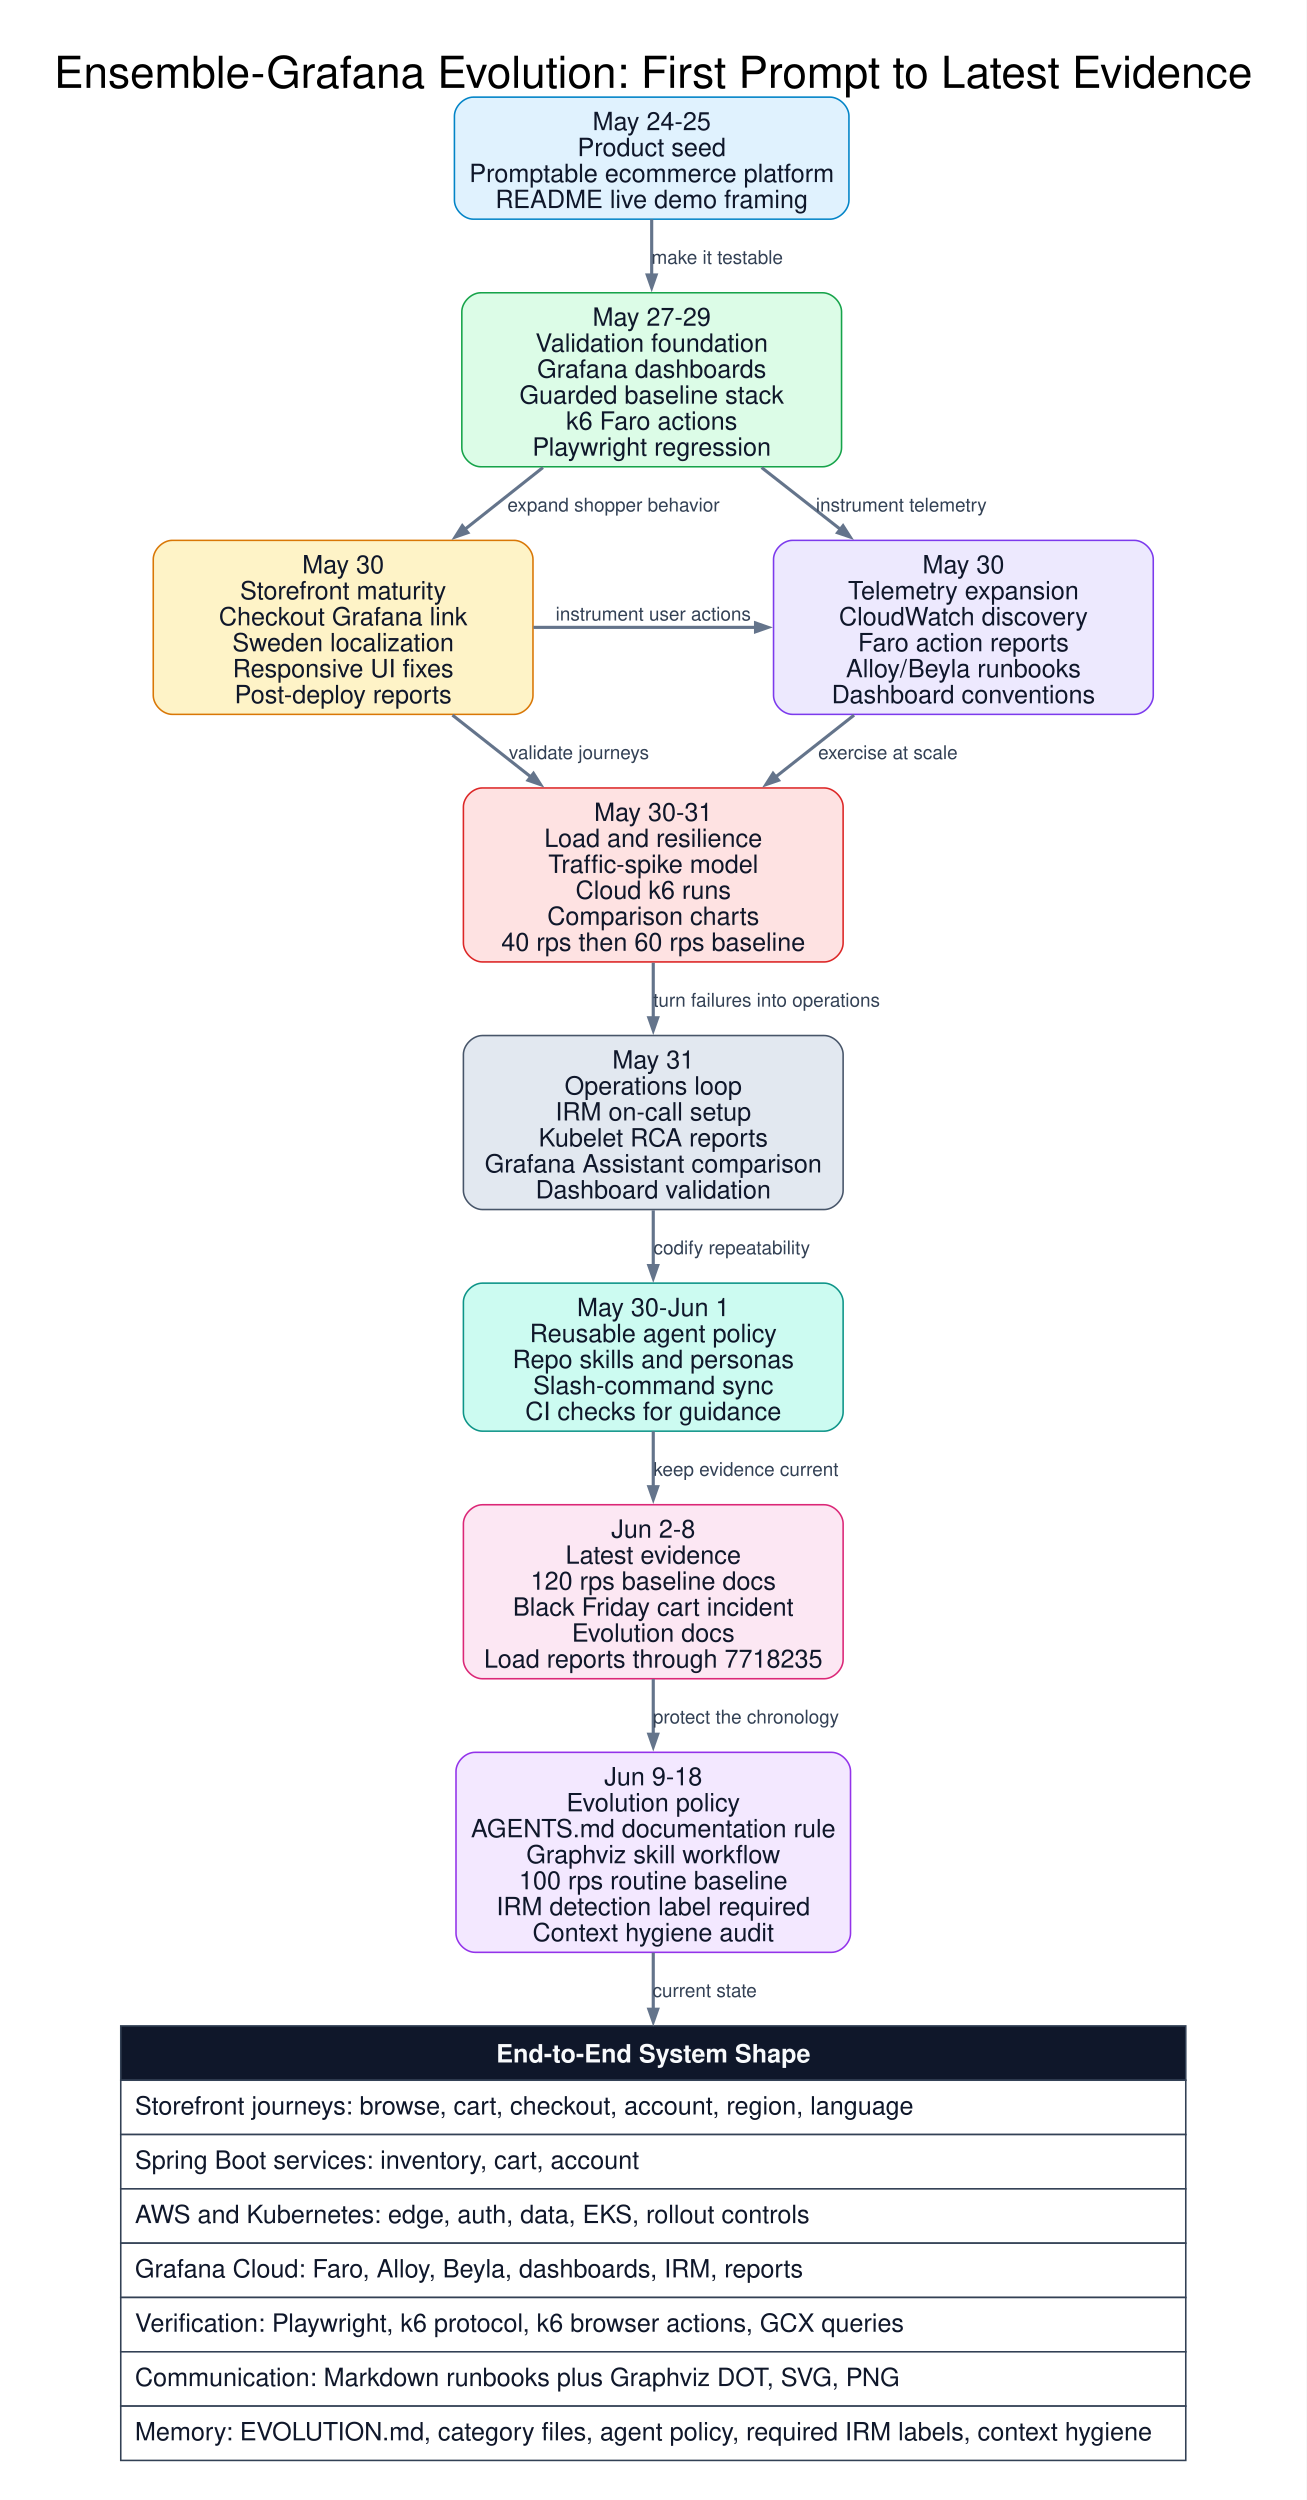
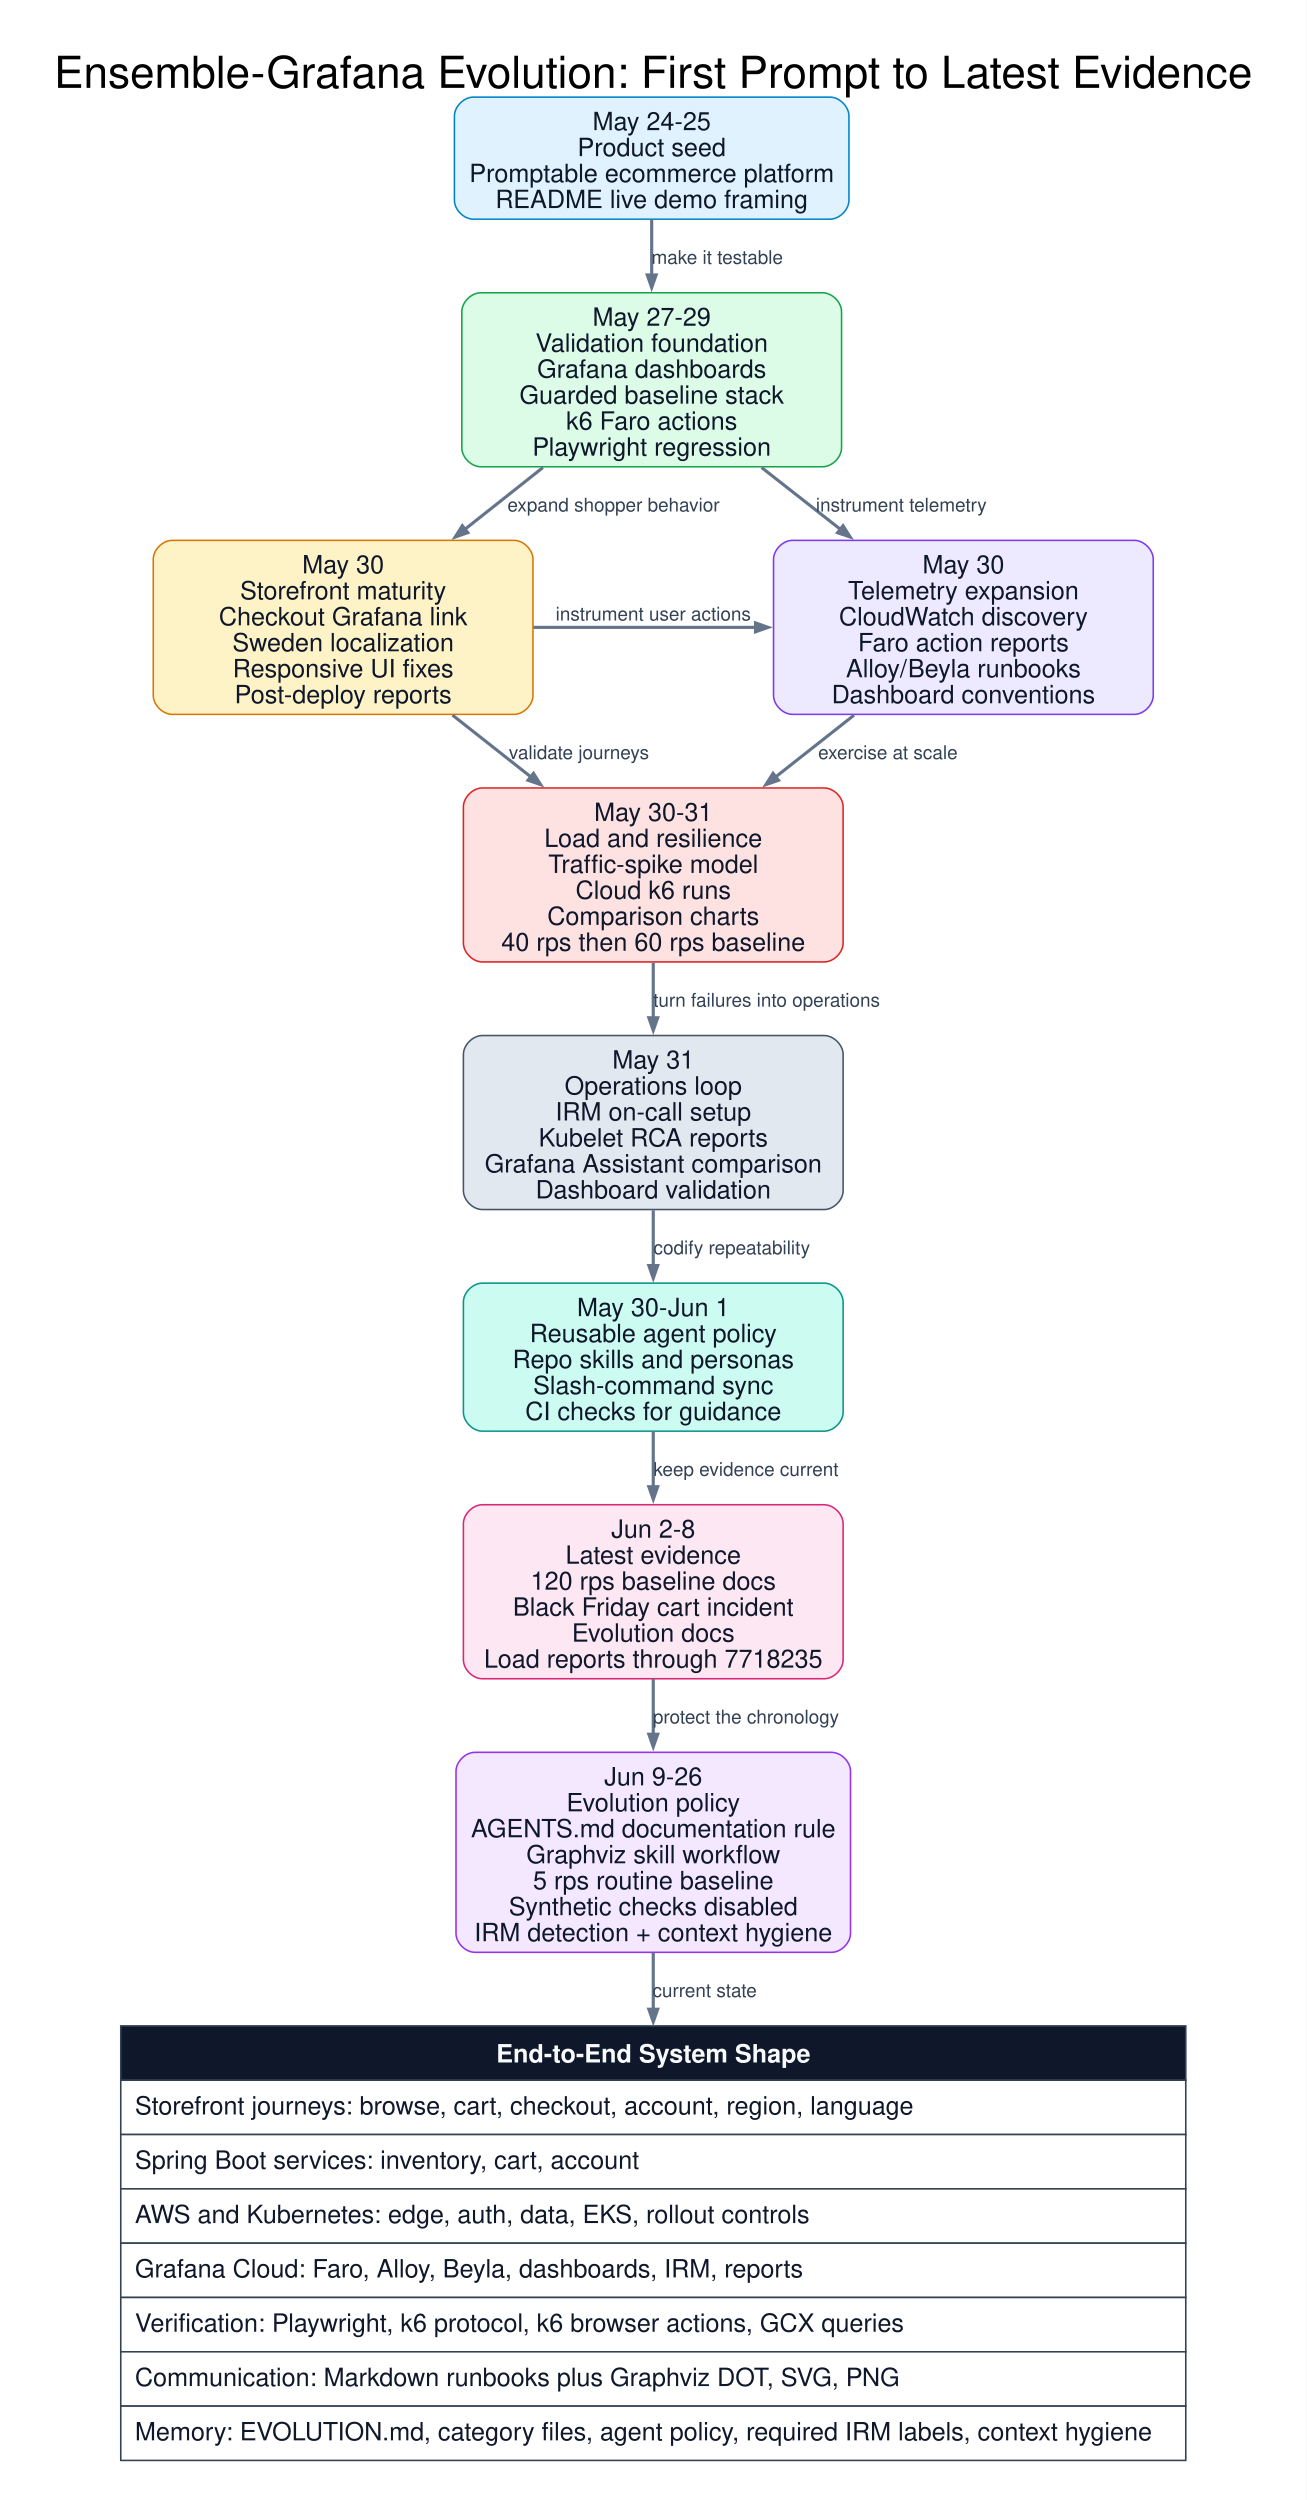
<svg xmlns="http://www.w3.org/2000/svg" width="830pt" height="1588pt" viewBox="0.00 0.00 830.00 1588.00">
  <g id="graph0" class="graph" transform="scale(1 1) rotate(0) translate(25.2 1562.86)">
    <polygon fill="#ffffff" stroke="none" points="-25.2,25.2 -25.2,-1562.86 804.7,-1562.86 804.7,25.2 -25.2,25.2" />
    <text xml:space="preserve" text-anchor="middle" x="389.75" y="-1507.06" font-family="Helvetica,sans-Serif" font-size="28.00">Ensemble-Grafana Evolution: First Prompt to Latest Evidence</text>
    <g id="node1" class="node">
      <path fill="#e0f2fe" stroke="#0284c7" d="M502.05,-1501.16C502.05,-1501.16 275.45,-1501.16 275.45,-1501.16 269.45,-1501.16 263.45,-1495.16 263.45,-1489.16 263.45,-1489.16 263.45,-1435.64 263.45,-1435.64 263.45,-1429.64 269.45,-1423.64 275.45,-1423.64 275.45,-1423.64 502.05,-1423.64 502.05,-1423.64 508.05,-1423.64 514.05,-1429.64 514.05,-1435.64 514.05,-1435.64 514.05,-1489.16 514.05,-1489.16 514.05,-1495.16 508.05,-1501.16 502.05,-1501.16" />
      <text xml:space="preserve" text-anchor="middle" x="388.75" y="-1480.2" font-family="Helvetica,sans-Serif" font-size="16.00" fill="#0f172a">May 24-25</text>
      <text xml:space="preserve" text-anchor="middle" x="388.75" y="-1463.7" font-family="Helvetica,sans-Serif" font-size="16.00" fill="#0f172a">Product seed</text>
      <text xml:space="preserve" text-anchor="middle" x="388.75" y="-1447.2" font-family="Helvetica,sans-Serif" font-size="16.00" fill="#0f172a">Promptable ecommerce platform</text>
      <text xml:space="preserve" text-anchor="middle" x="388.75" y="-1430.7" font-family="Helvetica,sans-Serif" font-size="16.00" fill="#0f172a">README live demo framing</text>
    </g>
    <g id="node2" class="node">
      <path fill="#dcfce7" stroke="#16a34a" d="M497.35,-1376.89C497.35,-1376.89 280.15,-1376.89 280.15,-1376.89 274.15,-1376.89 268.15,-1370.89 268.15,-1364.89 268.15,-1364.89 268.15,-1278.37 268.15,-1278.37 268.15,-1272.37 274.15,-1266.37 280.15,-1266.37 280.15,-1266.37 497.35,-1266.37 497.35,-1266.37 503.35,-1266.37 509.35,-1272.37 509.35,-1278.37 509.35,-1278.37 509.35,-1364.89 509.35,-1364.89 509.35,-1370.89 503.35,-1376.89 497.35,-1376.89" />
      <text xml:space="preserve" text-anchor="middle" x="388.75" y="-1355.93" font-family="Helvetica,sans-Serif" font-size="16.00" fill="#0f172a">May 27-29</text>
      <text xml:space="preserve" text-anchor="middle" x="388.75" y="-1339.43" font-family="Helvetica,sans-Serif" font-size="16.00" fill="#0f172a">Validation foundation</text>
      <text xml:space="preserve" text-anchor="middle" x="388.75" y="-1322.93" font-family="Helvetica,sans-Serif" font-size="16.00" fill="#0f172a">Grafana dashboards</text>
      <text xml:space="preserve" text-anchor="middle" x="388.75" y="-1306.43" font-family="Helvetica,sans-Serif" font-size="16.00" fill="#0f172a">Guarded baseline stack</text>
      <text xml:space="preserve" text-anchor="middle" x="388.75" y="-1289.93" font-family="Helvetica,sans-Serif" font-size="16.00" fill="#0f172a">k6 Faro actions</text>
      <text xml:space="preserve" text-anchor="middle" x="388.75" y="-1273.43" font-family="Helvetica,sans-Serif" font-size="16.00" fill="#0f172a">Playwright regression</text>
    </g>
    <g id="edge1" class="edge">
      <path fill="none" stroke="#64748b" stroke-width="2" d="M388.75,-1423.48C388.75,-1412.43 388.75,-1400.03 388.75,-1387.81" />
      <polygon fill="#64748b" stroke="#64748b" stroke-width="2" points="391.55,-1388.18 388.75,-1380.18 385.95,-1388.18 391.55,-1388.18" />
      <text xml:space="preserve" text-anchor="middle" x="430.38" y="-1395.24" font-family="Helvetica,sans-Serif" font-size="12.00" fill="#334155">make it testable</text>
    </g>
    <g id="node3" class="node">
      <path fill="#fef3c7" stroke="#d97706" d="M301.35,-1219.62C301.35,-1219.62 84.15,-1219.62 84.15,-1219.62 78.15,-1219.62 72.15,-1213.62 72.15,-1207.62 72.15,-1207.62 72.15,-1121.1 72.15,-1121.1 72.15,-1115.1 78.15,-1109.1 84.15,-1109.1 84.15,-1109.1 301.35,-1109.1 301.35,-1109.1 307.35,-1109.1 313.35,-1115.1 313.35,-1121.1 313.35,-1121.1 313.35,-1207.62 313.35,-1207.62 313.35,-1213.62 307.35,-1219.62 301.35,-1219.62" />
      <text xml:space="preserve" text-anchor="middle" x="192.75" y="-1198.66" font-family="Helvetica,sans-Serif" font-size="16.00" fill="#0f172a">May 30</text>
      <text xml:space="preserve" text-anchor="middle" x="192.75" y="-1182.16" font-family="Helvetica,sans-Serif" font-size="16.00" fill="#0f172a">Storefront maturity</text>
      <text xml:space="preserve" text-anchor="middle" x="192.75" y="-1165.66" font-family="Helvetica,sans-Serif" font-size="16.00" fill="#0f172a">Checkout Grafana link</text>
      <text xml:space="preserve" text-anchor="middle" x="192.75" y="-1149.16" font-family="Helvetica,sans-Serif" font-size="16.00" fill="#0f172a">Sweden localization</text>
      <text xml:space="preserve" text-anchor="middle" x="192.75" y="-1132.66" font-family="Helvetica,sans-Serif" font-size="16.00" fill="#0f172a">Responsive UI fixes</text>
      <text xml:space="preserve" text-anchor="middle" x="192.75" y="-1116.16" font-family="Helvetica,sans-Serif" font-size="16.00" fill="#0f172a">Post-deploy reports</text>
    </g>
    <g id="edge2" class="edge">
      <path fill="none" stroke="#64748b" stroke-width="2" d="M319.65,-1265.89C303.6,-1253.17 286.41,-1239.56 270.04,-1226.59" />
      <polygon fill="#64748b" stroke="#64748b" stroke-width="2" points="271.94,-1224.52 263.93,-1221.75 268.46,-1228.91 271.94,-1224.52" />
      <text xml:space="preserve" text-anchor="middle" x="364.5" y="-1237.97" font-family="Helvetica,sans-Serif" font-size="12.00" fill="#334155">expand shopper behavior</text>
    </g>
    <g id="node4" class="node">
      <path fill="#ede9fe" stroke="#7c3aed" d="M695.35,-1219.62C695.35,-1219.62 478.15,-1219.62 478.15,-1219.62 472.15,-1219.62 466.15,-1213.62 466.15,-1207.62 466.15,-1207.62 466.15,-1121.1 466.15,-1121.1 466.15,-1115.1 472.15,-1109.1 478.15,-1109.1 478.15,-1109.1 695.35,-1109.1 695.35,-1109.1 701.35,-1109.1 707.35,-1115.1 707.35,-1121.1 707.35,-1121.1 707.35,-1207.62 707.35,-1207.62 707.35,-1213.62 701.35,-1219.62 695.35,-1219.62" />
      <text xml:space="preserve" text-anchor="middle" x="586.75" y="-1198.66" font-family="Helvetica,sans-Serif" font-size="16.00" fill="#0f172a">May 30</text>
      <text xml:space="preserve" text-anchor="middle" x="586.75" y="-1182.16" font-family="Helvetica,sans-Serif" font-size="16.00" fill="#0f172a">Telemetry expansion</text>
      <text xml:space="preserve" text-anchor="middle" x="586.75" y="-1165.66" font-family="Helvetica,sans-Serif" font-size="16.00" fill="#0f172a">CloudWatch discovery</text>
      <text xml:space="preserve" text-anchor="middle" x="586.75" y="-1149.16" font-family="Helvetica,sans-Serif" font-size="16.00" fill="#0f172a">Faro action reports</text>
      <text xml:space="preserve" text-anchor="middle" x="586.75" y="-1132.66" font-family="Helvetica,sans-Serif" font-size="16.00" fill="#0f172a">Alloy/Beyla runbooks</text>
      <text xml:space="preserve" text-anchor="middle" x="586.75" y="-1116.16" font-family="Helvetica,sans-Serif" font-size="16.00" fill="#0f172a">Dashboard conventions</text>
    </g>
    <g id="edge3" class="edge">
      <path fill="none" stroke="#64748b" stroke-width="2" d="M458.56,-1265.89C474.77,-1253.17 492.13,-1239.56 508.67,-1226.59" />
      <polygon fill="#64748b" stroke="#64748b" stroke-width="2" points="510.29,-1228.88 514.86,-1221.74 506.83,-1224.47 510.29,-1228.88" />
      <text xml:space="preserve" text-anchor="middle" x="547.31" y="-1237.97" font-family="Helvetica,sans-Serif" font-size="12.00" fill="#334155">instrument telemetry</text>
    </g>
    <g id="edge4" class="edge">
      <path fill="none" stroke="#64748b" stroke-width="2" d="M313.64,-1164.36C358.35,-1164.36 409.24,-1164.36 454.88,-1164.36" />
      <polygon fill="#64748b" stroke="#64748b" stroke-width="2" points="454.72,-1167.16 462.72,-1164.36 454.72,-1161.56 454.72,-1167.16" />
      <text xml:space="preserve" text-anchor="middle" x="389.75" y="-1168.71" font-family="Helvetica,sans-Serif" font-size="12.00" fill="#334155">instrument user actions</text>
    </g>
    <g id="node5" class="node">
      <path fill="#fee2e2" stroke="#dc2626" d="M498.35,-1062.35C498.35,-1062.35 281.15,-1062.35 281.15,-1062.35 275.15,-1062.35 269.15,-1056.35 269.15,-1050.35 269.15,-1050.35 269.15,-963.83 269.15,-963.83 269.15,-957.83 275.15,-951.83 281.15,-951.83 281.15,-951.83 498.35,-951.83 498.35,-951.83 504.35,-951.83 510.35,-957.83 510.35,-963.83 510.35,-963.83 510.35,-1050.35 510.35,-1050.35 510.35,-1056.35 504.35,-1062.35 498.35,-1062.35" />
      <text xml:space="preserve" text-anchor="middle" x="389.75" y="-1041.39" font-family="Helvetica,sans-Serif" font-size="16.00" fill="#0f172a">May 30-31</text>
      <text xml:space="preserve" text-anchor="middle" x="389.75" y="-1024.89" font-family="Helvetica,sans-Serif" font-size="16.00" fill="#0f172a">Load and resilience</text>
      <text xml:space="preserve" text-anchor="middle" x="389.75" y="-1008.39" font-family="Helvetica,sans-Serif" font-size="16.00" fill="#0f172a">Traffic-spike model</text>
      <text xml:space="preserve" text-anchor="middle" x="389.75" y="-991.89" font-family="Helvetica,sans-Serif" font-size="16.00" fill="#0f172a">Cloud k6 runs</text>
      <text xml:space="preserve" text-anchor="middle" x="389.75" y="-975.39" font-family="Helvetica,sans-Serif" font-size="16.00" fill="#0f172a">Comparison charts</text>
      <text xml:space="preserve" text-anchor="middle" x="389.75" y="-958.89" font-family="Helvetica,sans-Serif" font-size="16.00" fill="#0f172a">40 rps then 60 rps baseline</text>
    </g>
    <g id="edge6" class="edge">
      <path fill="none" stroke="#64748b" stroke-width="2" d="M262.2,-1108.62C278.34,-1095.9 295.61,-1082.29 312.07,-1069.32" />
      <polygon fill="#64748b" stroke="#64748b" stroke-width="2" points="313.66,-1071.62 318.21,-1064.47 310.2,-1067.23 313.66,-1071.62" />
      <text xml:space="preserve" text-anchor="middle" x="342.53" y="-1080.7" font-family="Helvetica,sans-Serif" font-size="12.00" fill="#334155">validate journeys</text>
    </g>
    <g id="edge5" class="edge">
      <path fill="none" stroke="#64748b" stroke-width="2" d="M517.3,-1108.62C501.16,-1095.9 483.89,-1082.29 467.43,-1069.32" />
      <polygon fill="#64748b" stroke="#64748b" stroke-width="2" points="469.3,-1067.23 461.29,-1064.47 465.84,-1071.62 469.3,-1067.23" />
      <text xml:space="preserve" text-anchor="middle" x="538.78" y="-1080.7" font-family="Helvetica,sans-Serif" font-size="12.00" fill="#334155">exercise at scale</text>
    </g>
    <g id="node6" class="node">
      <path fill="#e2e8f0" stroke="#475569" d="M498.35,-905.08C498.35,-905.08 281.15,-905.08 281.15,-905.08 275.15,-905.08 269.15,-899.08 269.15,-893.08 269.15,-893.08 269.15,-806.56 269.15,-806.56 269.15,-800.56 275.15,-794.56 281.15,-794.56 281.15,-794.56 498.35,-794.56 498.35,-794.56 504.35,-794.56 510.35,-800.56 510.35,-806.56 510.35,-806.56 510.35,-893.08 510.35,-893.08 510.35,-899.08 504.35,-905.08 498.35,-905.08" />
      <text xml:space="preserve" text-anchor="middle" x="389.75" y="-884.12" font-family="Helvetica,sans-Serif" font-size="16.00" fill="#0f172a">May 31</text>
      <text xml:space="preserve" text-anchor="middle" x="389.75" y="-867.62" font-family="Helvetica,sans-Serif" font-size="16.00" fill="#0f172a">Operations loop</text>
      <text xml:space="preserve" text-anchor="middle" x="389.75" y="-851.12" font-family="Helvetica,sans-Serif" font-size="16.00" fill="#0f172a">IRM on-call setup</text>
      <text xml:space="preserve" text-anchor="middle" x="389.75" y="-834.62" font-family="Helvetica,sans-Serif" font-size="16.00" fill="#0f172a">Kubelet RCA reports</text>
      <text xml:space="preserve" text-anchor="middle" x="389.75" y="-818.12" font-family="Helvetica,sans-Serif" font-size="16.00" fill="#0f172a">Grafana Assistant comparison</text>
      <text xml:space="preserve" text-anchor="middle" x="389.75" y="-801.62" font-family="Helvetica,sans-Serif" font-size="16.00" fill="#0f172a">Dashboard validation</text>
    </g>
    <g id="edge7" class="edge">
      <path fill="none" stroke="#64748b" stroke-width="2" d="M389.75,-951.35C389.75,-940.03 389.75,-928.01 389.75,-916.35" />
      <polygon fill="#64748b" stroke="#64748b" stroke-width="2" points="392.55,-916.36 389.75,-908.36 386.95,-916.36 392.55,-916.36" />
      <text xml:space="preserve" text-anchor="middle" x="461.75" y="-923.43" font-family="Helvetica,sans-Serif" font-size="12.00" fill="#334155">turn failures into operations</text>
    </g>
    <g id="node7" class="node">
      <path fill="#ccfbf1" stroke="#0d9488" d="M498.35,-747.81C498.35,-747.81 281.15,-747.81 281.15,-747.81 275.15,-747.81 269.15,-741.81 269.15,-735.81 269.15,-735.81 269.15,-665.79 269.15,-665.79 269.15,-659.79 275.15,-653.79 281.15,-653.79 281.15,-653.79 498.35,-653.79 498.35,-653.79 504.35,-653.79 510.35,-659.79 510.35,-665.79 510.35,-665.79 510.35,-735.81 510.35,-735.81 510.35,-741.81 504.35,-747.81 498.35,-747.81" />
      <text xml:space="preserve" text-anchor="middle" x="389.75" y="-726.85" font-family="Helvetica,sans-Serif" font-size="16.00" fill="#0f172a">May 30-Jun 1</text>
      <text xml:space="preserve" text-anchor="middle" x="389.75" y="-710.35" font-family="Helvetica,sans-Serif" font-size="16.00" fill="#0f172a">Reusable agent policy</text>
      <text xml:space="preserve" text-anchor="middle" x="389.75" y="-693.85" font-family="Helvetica,sans-Serif" font-size="16.00" fill="#0f172a">Repo skills and personas</text>
      <text xml:space="preserve" text-anchor="middle" x="389.75" y="-677.35" font-family="Helvetica,sans-Serif" font-size="16.00" fill="#0f172a">Slash-command sync</text>
      <text xml:space="preserve" text-anchor="middle" x="389.75" y="-660.85" font-family="Helvetica,sans-Serif" font-size="16.00" fill="#0f172a">CI checks for guidance</text>
    </g>
    <g id="edge8" class="edge">
      <path fill="none" stroke="#64748b" stroke-width="2" d="M389.75,-794.08C389.75,-782.57 389.75,-770.4 389.75,-758.81" />
      <polygon fill="#64748b" stroke="#64748b" stroke-width="2" points="392.55,-758.95 389.75,-750.95 386.95,-758.95 392.55,-758.95" />
      <text xml:space="preserve" text-anchor="middle" x="439.62" y="-766.16" font-family="Helvetica,sans-Serif" font-size="12.00" fill="#334155">codify repeatability</text>
    </g>
    <g id="node8" class="node">
      <path fill="#fce7f3" stroke="#db2777" d="M498.35,-607.04C498.35,-607.04 281.15,-607.04 281.15,-607.04 275.15,-607.04 269.15,-601.04 269.15,-595.04 269.15,-595.04 269.15,-508.52 269.15,-508.52 269.15,-502.52 275.15,-496.52 281.15,-496.52 281.15,-496.52 498.35,-496.52 498.35,-496.52 504.35,-496.52 510.35,-502.52 510.35,-508.52 510.35,-508.52 510.35,-595.04 510.35,-595.04 510.35,-601.04 504.35,-607.04 498.35,-607.04" />
      <text xml:space="preserve" text-anchor="middle" x="389.75" y="-586.08" font-family="Helvetica,sans-Serif" font-size="16.00" fill="#0f172a">Jun 2-8</text>
      <text xml:space="preserve" text-anchor="middle" x="389.75" y="-569.58" font-family="Helvetica,sans-Serif" font-size="16.00" fill="#0f172a">Latest evidence</text>
      <text xml:space="preserve" text-anchor="middle" x="389.75" y="-553.08" font-family="Helvetica,sans-Serif" font-size="16.00" fill="#0f172a">120 rps baseline docs</text>
      <text xml:space="preserve" text-anchor="middle" x="389.75" y="-536.58" font-family="Helvetica,sans-Serif" font-size="16.00" fill="#0f172a">Black Friday cart incident</text>
      <text xml:space="preserve" text-anchor="middle" x="389.75" y="-520.08" font-family="Helvetica,sans-Serif" font-size="16.00" fill="#0f172a">Evolution docs</text>
      <text xml:space="preserve" text-anchor="middle" x="389.75" y="-503.58" font-family="Helvetica,sans-Serif" font-size="16.00" fill="#0f172a">Load reports through 7718235</text>
    </g>
    <g id="edge9" class="edge">
      <path fill="none" stroke="#64748b" stroke-width="2" d="M389.75,-653.69C389.75,-642.47 389.75,-630.25 389.75,-618.33" />
      <polygon fill="#64748b" stroke="#64748b" stroke-width="2" points="392.55,-618.51 389.75,-610.51 386.95,-618.51 392.55,-618.51" />
      <text xml:space="preserve" text-anchor="middle" x="448.62" y="-625.39" font-family="Helvetica,sans-Serif" font-size="12.00" fill="#334155">keep evidence current</text>
    </g>
    <g id="node9" class="node">
      <path fill="#f3e8ff" stroke="#9333ea" d="M503.05,-449.77C503.05,-449.77 276.45,-449.77 276.45,-449.77 270.45,-449.77 264.45,-443.77 264.45,-437.77 264.45,-437.77 264.45,-334.75 264.45,-334.75 264.45,-328.75 270.45,-322.75 276.45,-322.75 276.45,-322.75 503.05,-322.75 503.05,-322.75 509.05,-322.75 515.05,-328.75 515.05,-334.75 515.05,-334.75 515.05,-437.77 515.05,-437.77 515.05,-443.77 509.05,-449.77 503.05,-449.77" />
-       <text xml:space="preserve" text-anchor="middle" x="389.75" y="-428.81" font-family="Helvetica,sans-Serif" font-size="16.00" fill="#0f172a">Jun 9-18</text>
+       <text xml:space="preserve" text-anchor="middle" x="389.75" y="-428.81" font-family="Helvetica,sans-Serif" font-size="16.00" fill="#0f172a">Jun 9-26</text>
      <text xml:space="preserve" text-anchor="middle" x="389.75" y="-412.31" font-family="Helvetica,sans-Serif" font-size="16.00" fill="#0f172a">Evolution policy</text>
      <text xml:space="preserve" text-anchor="middle" x="389.75" y="-395.81" font-family="Helvetica,sans-Serif" font-size="16.00" fill="#0f172a">AGENTS.md documentation rule</text>
      <text xml:space="preserve" text-anchor="middle" x="389.75" y="-379.31" font-family="Helvetica,sans-Serif" font-size="16.00" fill="#0f172a">Graphviz skill workflow</text>
-       <text xml:space="preserve" text-anchor="middle" x="389.75" y="-362.81" font-family="Helvetica,sans-Serif" font-size="16.00" fill="#0f172a">100 rps routine baseline</text>
-       <text xml:space="preserve" text-anchor="middle" x="389.75" y="-346.31" font-family="Helvetica,sans-Serif" font-size="16.00" fill="#0f172a">IRM detection label required</text>
-       <text xml:space="preserve" text-anchor="middle" x="389.75" y="-329.81" font-family="Helvetica,sans-Serif" font-size="16.00" fill="#0f172a">Context hygiene audit</text>
+       <text xml:space="preserve" text-anchor="middle" x="389.75" y="-362.81" font-family="Helvetica,sans-Serif" font-size="16.00" fill="#0f172a">5 rps routine baseline</text>
+       <text xml:space="preserve" text-anchor="middle" x="389.75" y="-346.31" font-family="Helvetica,sans-Serif" font-size="16.00" fill="#0f172a">Synthetic checks disabled</text>
+       <text xml:space="preserve" text-anchor="middle" x="389.75" y="-329.81" font-family="Helvetica,sans-Serif" font-size="16.00" fill="#0f172a">IRM detection + context hygiene</text>
    </g>
    <g id="edge10" class="edge">
      <path fill="none" stroke="#64748b" stroke-width="2" d="M389.75,-496.33C389.75,-485.02 389.75,-472.92 389.75,-461.05" />
      <polygon fill="#64748b" stroke="#64748b" stroke-width="2" points="392.55,-461.27 389.75,-453.27 386.95,-461.27 392.55,-461.27" />
      <text xml:space="preserve" text-anchor="middle" x="448.62" y="-468.12" font-family="Helvetica,sans-Serif" font-size="12.00" fill="#334155">protect the chronology</text>
    </g>
    <g id="node10" class="node">
      <path fill="#334155" stroke="none" d="M716,-276C716,-276 63.5,-276 63.5,-276 57.5,-276 51.5,-270 51.5,-264 51.5,-264 51.5,-12 51.5,-12 51.5,-6 57.5,0 63.5,0 63.5,0 716,0 716,0 722,0 728,-6 728,-12 728,-12 728,-264 728,-264 728,-270 722,-276 716,-276" />
      <polygon fill="#0f172a" stroke="none" points="51.5,-241.5 51.5,-276 728,-276 728,-241.5 51.5,-241.5" />
      <polygon fill="none" stroke="#334155" points="51.5,-241.5 51.5,-276 728,-276 728,-241.5 51.5,-241.5" />
      <text xml:space="preserve" text-anchor="start" x="290" y="-252.8" font-family="Helvetica,sans-Serif" font-weight="bold" font-size="16.00" fill="#f8fafc">End-to-End System Shape</text>
      <polygon fill="#ffffff" stroke="none" points="51.5,-207 51.5,-241.5 728,-241.5 728,-207 51.5,-207" />
      <polygon fill="none" stroke="#334155" points="51.5,-207 51.5,-241.5 728,-241.5 728,-207 51.5,-207" />
      <text xml:space="preserve" text-anchor="start" x="60.5" y="-219.75" font-family="Helvetica,sans-Serif" font-size="16.00" fill="#0f172a">Storefront journeys: browse, cart, checkout, account, region, language</text>
      <polygon fill="#ffffff" stroke="none" points="51.5,-172.5 51.5,-207 728,-207 728,-172.5 51.5,-172.5" />
      <polygon fill="none" stroke="#334155" points="51.5,-172.5 51.5,-207 728,-207 728,-172.5 51.5,-172.5" />
      <text xml:space="preserve" text-anchor="start" x="60.5" y="-185.25" font-family="Helvetica,sans-Serif" font-size="16.00" fill="#0f172a">Spring Boot services: inventory, cart, account</text>
      <polygon fill="#ffffff" stroke="none" points="51.5,-138 51.5,-172.5 728,-172.5 728,-138 51.5,-138" />
      <polygon fill="none" stroke="#334155" points="51.5,-138 51.5,-172.5 728,-172.5 728,-138 51.5,-138" />
      <text xml:space="preserve" text-anchor="start" x="60.5" y="-150.75" font-family="Helvetica,sans-Serif" font-size="16.00" fill="#0f172a">AWS and Kubernetes: edge, auth, data, EKS, rollout controls</text>
      <polygon fill="#ffffff" stroke="none" points="51.5,-103.5 51.5,-138 728,-138 728,-103.5 51.5,-103.5" />
      <polygon fill="none" stroke="#334155" points="51.5,-103.5 51.5,-138 728,-138 728,-103.5 51.5,-103.5" />
      <text xml:space="preserve" text-anchor="start" x="60.5" y="-116.25" font-family="Helvetica,sans-Serif" font-size="16.00" fill="#0f172a">Grafana Cloud: Faro, Alloy, Beyla, dashboards, IRM, reports</text>
      <polygon fill="#ffffff" stroke="none" points="51.5,-69 51.5,-103.5 728,-103.5 728,-69 51.5,-69" />
      <polygon fill="none" stroke="#334155" points="51.5,-69 51.5,-103.5 728,-103.5 728,-69 51.5,-69" />
      <text xml:space="preserve" text-anchor="start" x="60.5" y="-81.75" font-family="Helvetica,sans-Serif" font-size="16.00" fill="#0f172a">Verification: Playwright, k6 protocol, k6 browser actions, GCX queries</text>
      <polygon fill="#ffffff" stroke="none" points="51.5,-34.5 51.5,-69 728,-69 728,-34.5 51.5,-34.5" />
      <polygon fill="none" stroke="#334155" points="51.5,-34.5 51.5,-69 728,-69 728,-34.5 51.5,-34.5" />
      <text xml:space="preserve" text-anchor="start" x="60.5" y="-47.25" font-family="Helvetica,sans-Serif" font-size="16.00" fill="#0f172a">Communication: Markdown runbooks plus Graphviz DOT, SVG, PNG</text>
      <polygon fill="#ffffff" stroke="none" points="51.5,0 51.5,-34.5 728,-34.5 728,0 51.5,0" />
      <polygon fill="none" stroke="#334155" points="51.5,0 51.5,-34.5 728,-34.5 728,0 51.5,0" />
      <text xml:space="preserve" text-anchor="start" x="60.5" y="-12.75" font-family="Helvetica,sans-Serif" font-size="16.00" fill="#0f172a">Memory: EVOLUTION.md, category files, agent policy, required IRM labels, context hygiene</text>
    </g>
    <g id="edge11" class="edge">
      <path fill="none" stroke="#64748b" stroke-width="2" d="M389.75,-322.48C389.75,-311.13 389.75,-298.86 389.75,-286.24" />
      <polygon fill="#64748b" stroke="#64748b" stroke-width="2" points="392.55,-286.6 389.75,-278.6 386.95,-286.6 392.55,-286.6" />
      <text xml:space="preserve" text-anchor="middle" x="422.38" y="-294.35" font-family="Helvetica,sans-Serif" font-size="12.00" fill="#334155">current state</text>
    </g>
  </g>
</svg>
